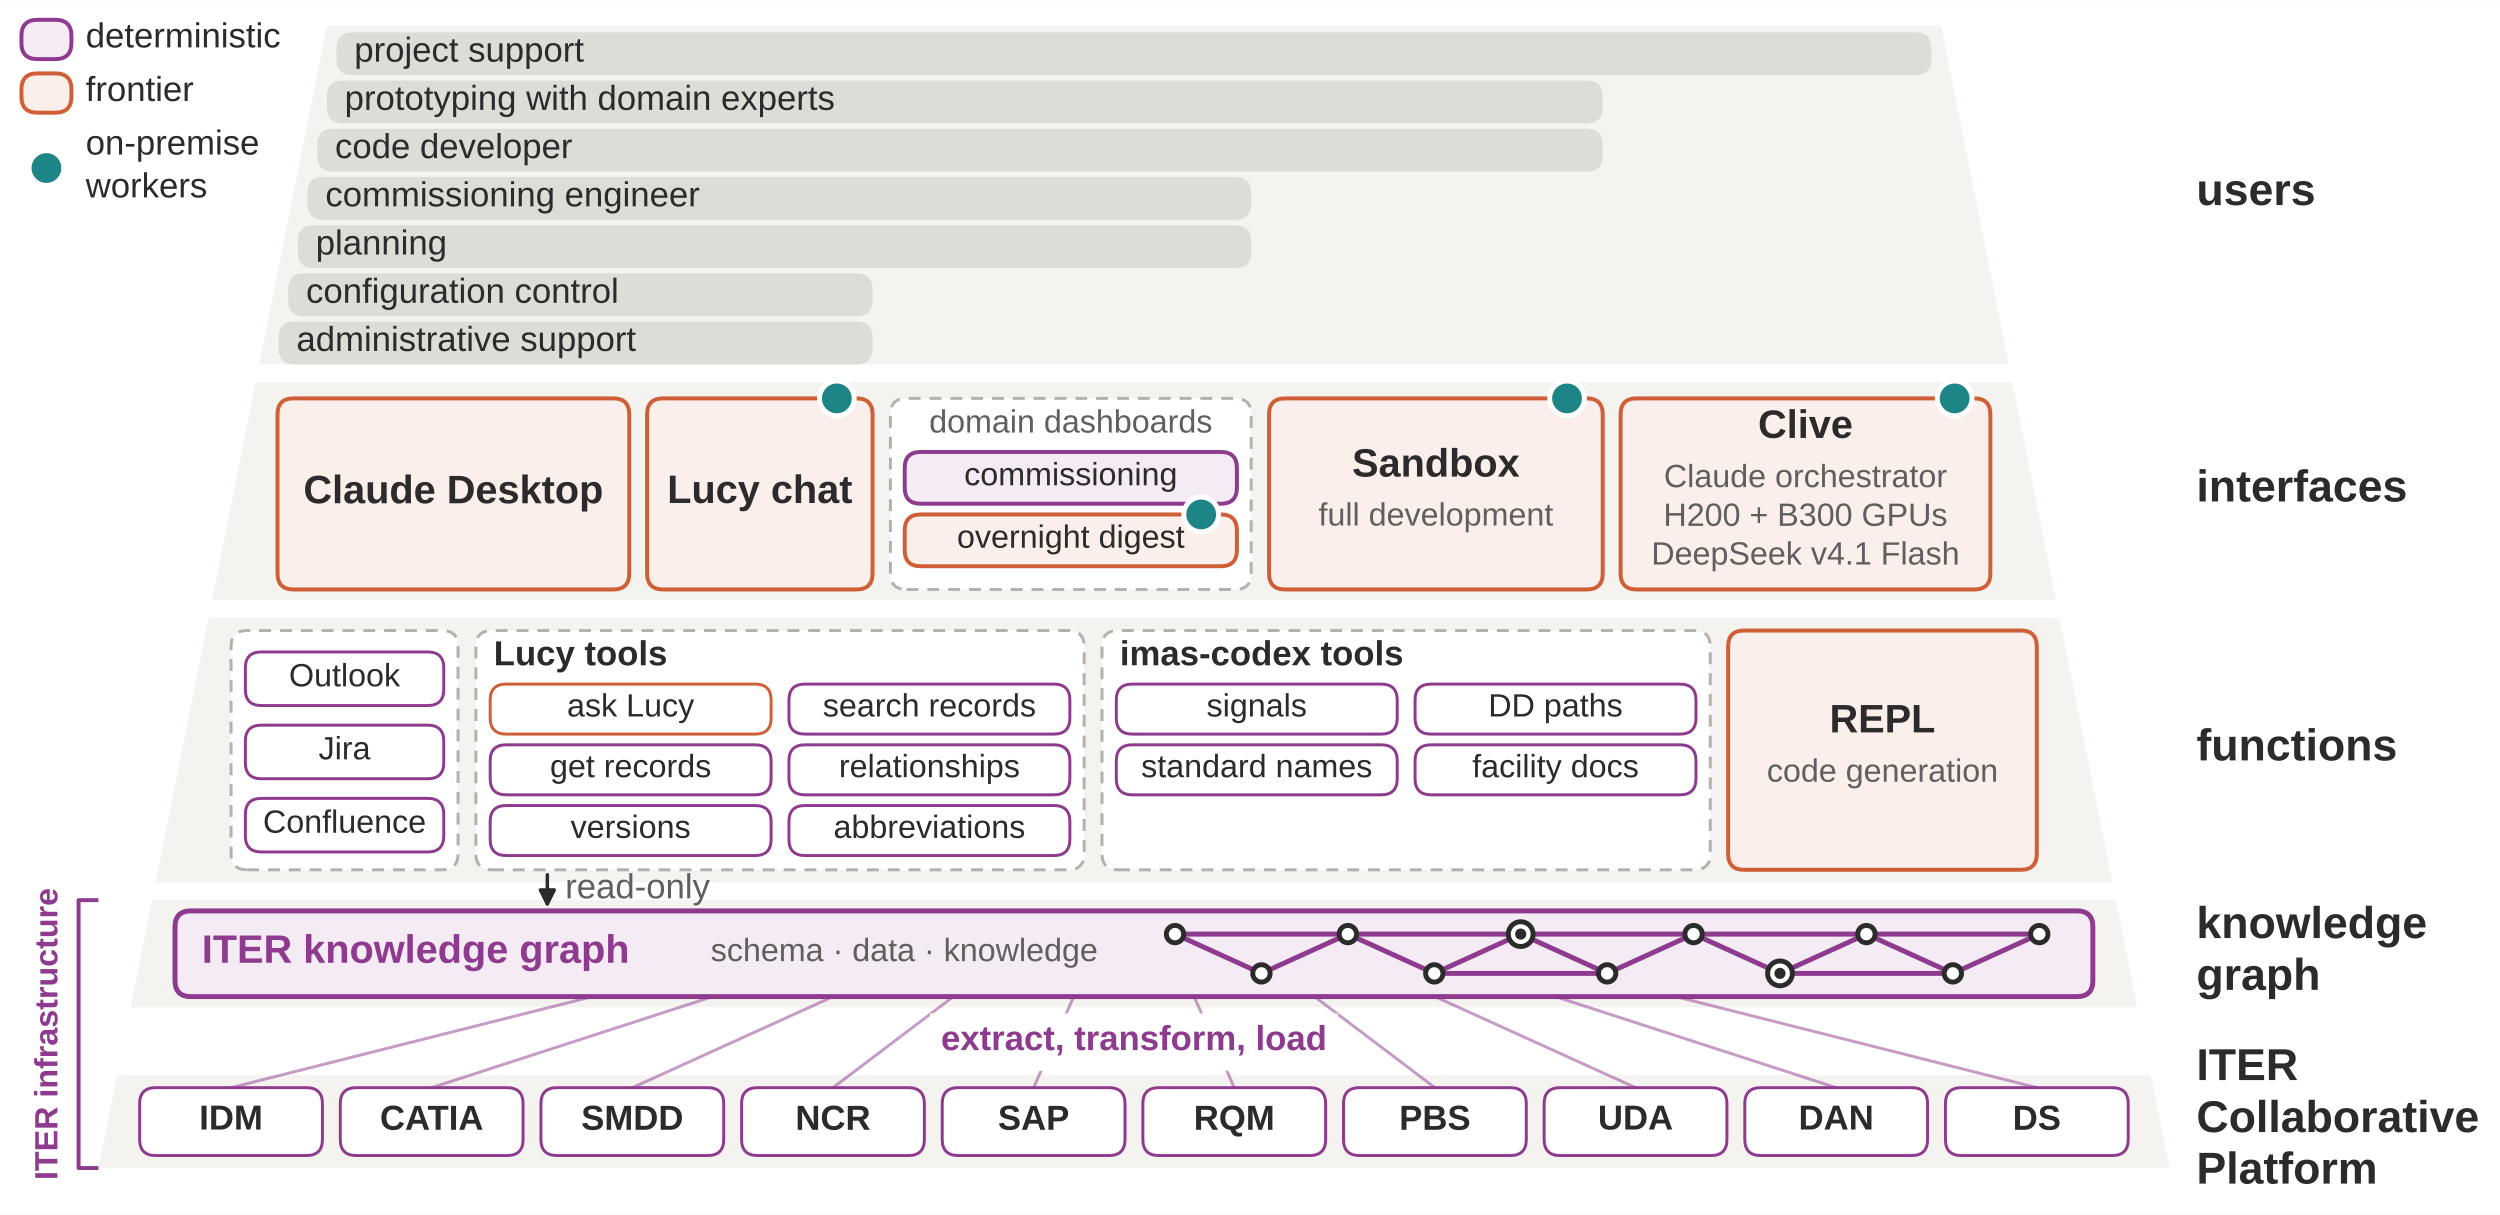
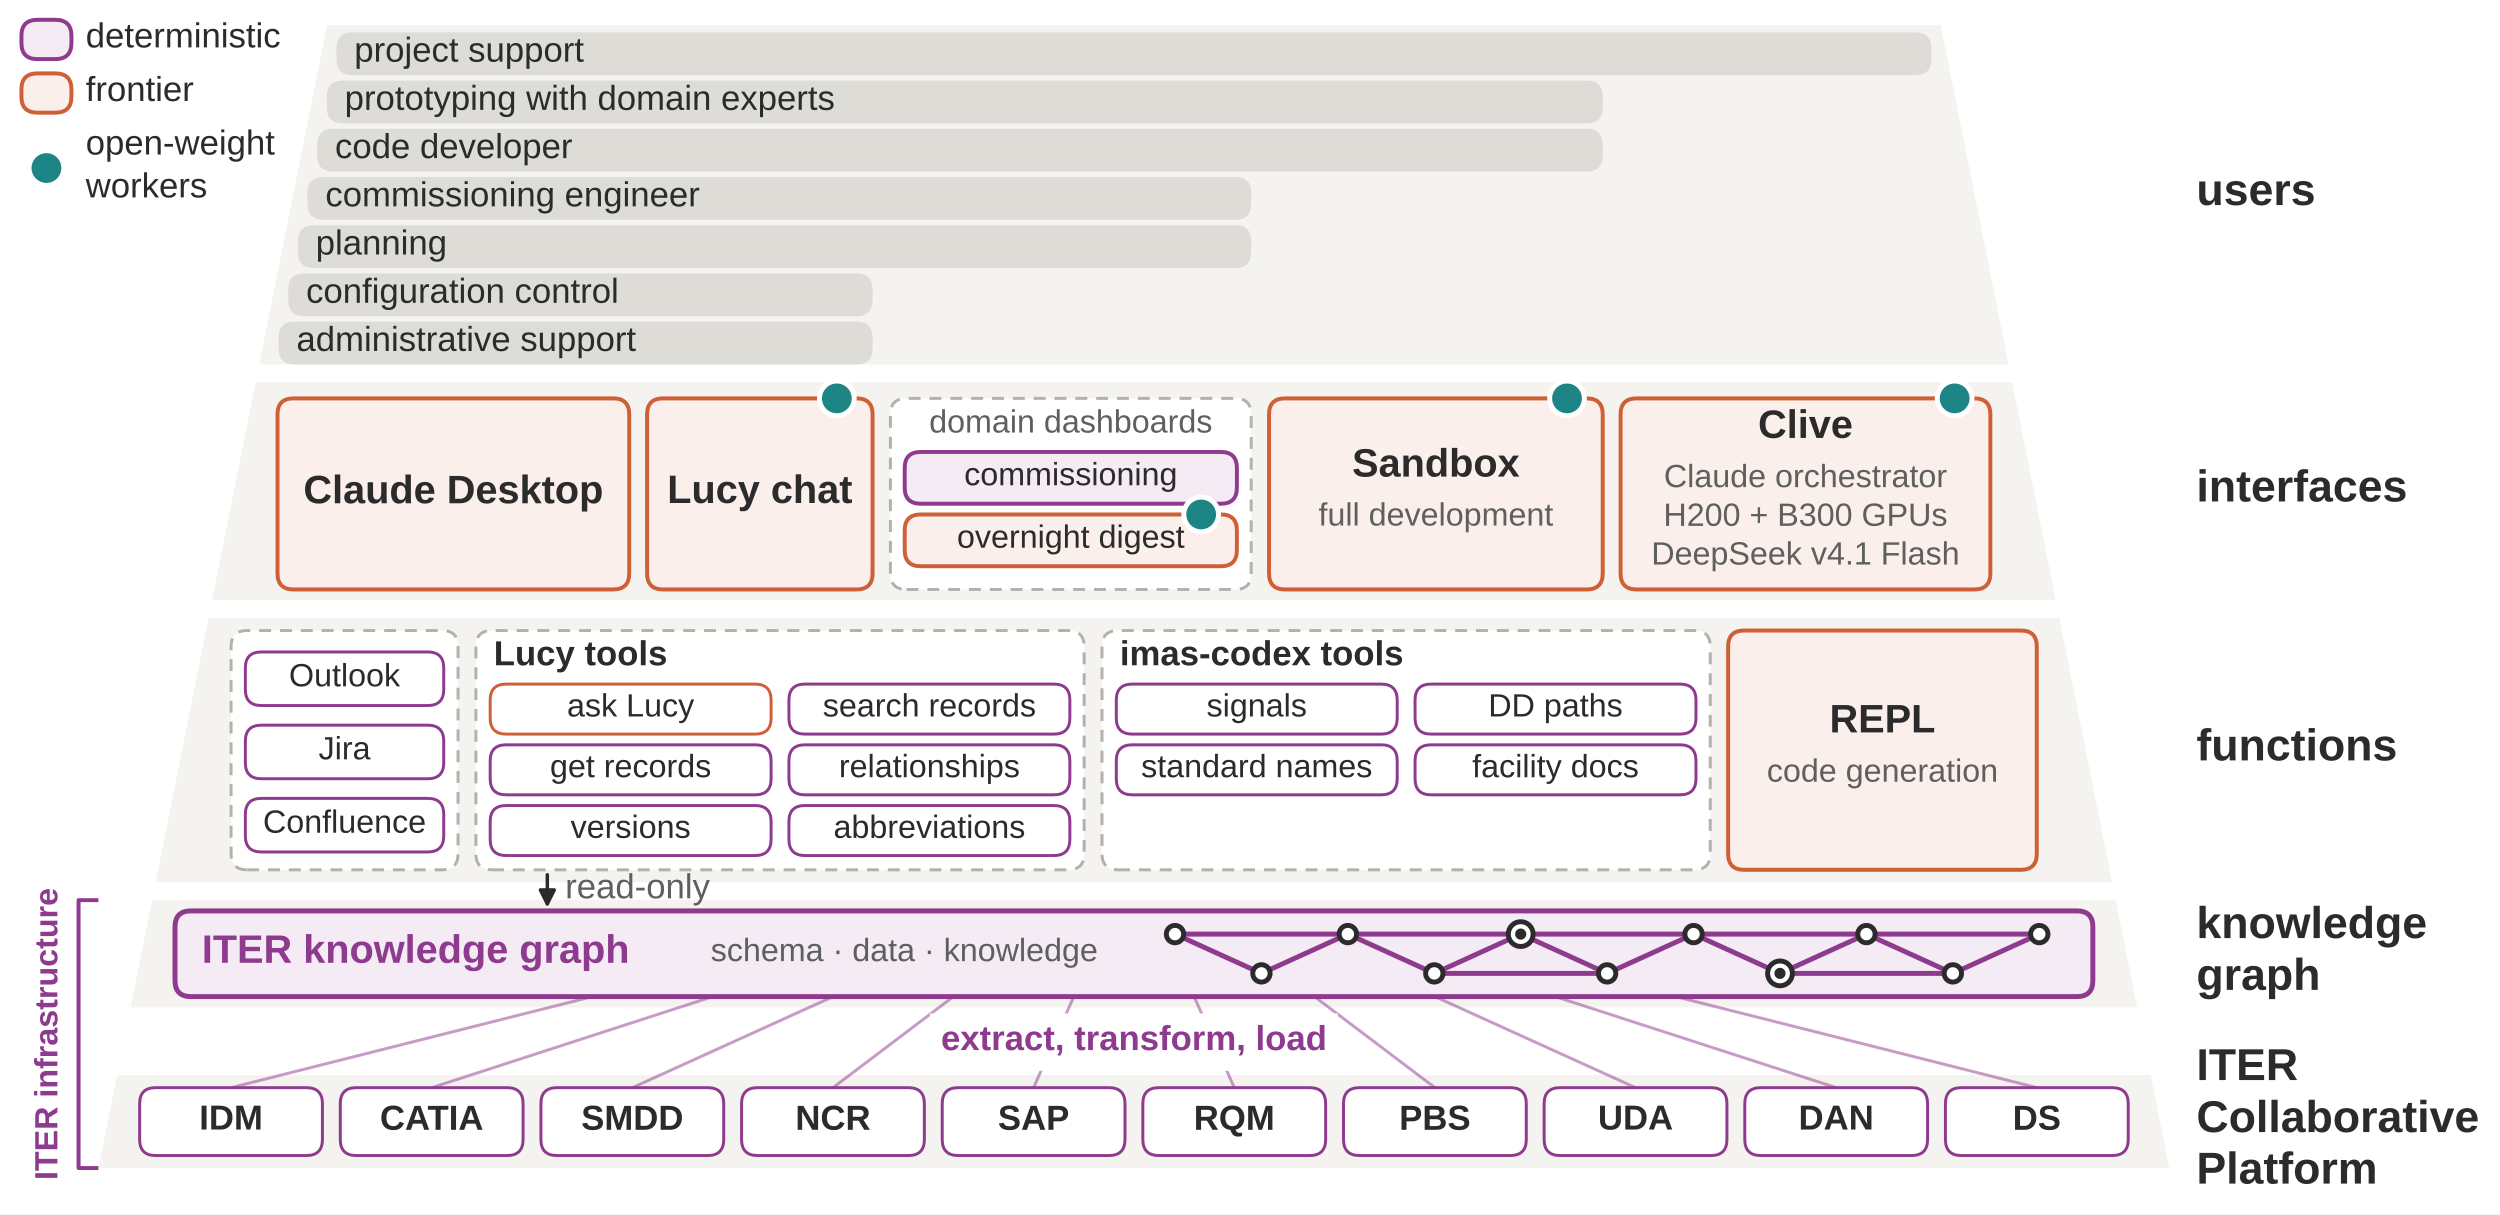
<svg xmlns="http://www.w3.org/2000/svg" xmlns:xlink="http://www.w3.org/1999/xlink" width="31.1cm" height="15.11cm" viewBox="0 0 1008 489.6" version="1.1">
  <defs>
    <style type="text/css">*{stroke-linejoin: round; stroke-linecap: butt}</style>
  </defs>
  <g id="figure_1">
    <g id="patch_1">
      <path d="M 0 489.6 L 1008 489.6 L 1008 0 L 0 0 z " style="fill: #ffffff" />
    </g>
    <g id="axes_1">
      <g id="patch_2">
        <path d="M 39.744 470.88 L 874.656 470.88 L 867.168 433.44 L 47.232 433.44 z " clip-path="url(#pb3c5608699)" style="fill: #f4f3f0" />
      </g>
      <g id="patch_3">
        <path d="M 52.704 406.08 L 861.696 406.08 L 853.056 362.88 L 61.344 362.88 z " clip-path="url(#pb3c5608699)" style="fill: #f4f3f0" />
      </g>
      <g id="patch_4">
        <path d="M 62.784 355.68 L 851.616 355.68 L 830.304 249.12 L 84.096 249.12 z " clip-path="url(#pb3c5608699)" style="fill: #f4f3f0" />
      </g>
      <g id="patch_5">
        <path d="M 85.536 241.92 L 828.864 241.92 L 811.296 154.08 L 103.104 154.08 z " clip-path="url(#pb3c5608699)" style="fill: #f4f3f0" />
      </g>
      <g id="patch_6">
        <path d="M 104.544 146.88 L 809.856 146.88 L 782.496 10.08 L 131.904 10.08 z " clip-path="url(#pb3c5608699)" style="fill: #f4f3f0" />
      </g>
      <g id="line2d_1">
        <path d="M 93.154 438.48 L 238.772 401.76 " clip-path="url(#pb3c5608699)" style="fill: none; stroke: #8e3a8e; stroke-opacity: 0.5; stroke-width: 1.2; stroke-linecap: square" />
      </g>
      <g id="line2d_2">
        <path d="M 174.053 438.48 L 287.312 401.76 " clip-path="url(#pb3c5608699)" style="fill: none; stroke: #8e3a8e; stroke-opacity: 0.5; stroke-width: 1.2; stroke-linecap: square" />
      </g>
      <g id="line2d_3">
        <path d="M 254.952 438.48 L 335.851 401.76 " clip-path="url(#pb3c5608699)" style="fill: none; stroke: #8e3a8e; stroke-opacity: 0.5; stroke-width: 1.2; stroke-linecap: square" />
      </g>
      <g id="line2d_4">
        <path d="M 335.851 438.48 L 384.391 401.76 " clip-path="url(#pb3c5608699)" style="fill: none; stroke: #8e3a8e; stroke-opacity: 0.5; stroke-width: 1.2; stroke-linecap: square" />
      </g>
      <g id="line2d_5">
        <path d="M 416.75 438.48 L 432.93 401.76 " clip-path="url(#pb3c5608699)" style="fill: none; stroke: #8e3a8e; stroke-opacity: 0.5; stroke-width: 1.2; stroke-linecap: square" />
      </g>
      <g id="line2d_6">
        <path d="M 497.65 438.48 L 481.47 401.76 " clip-path="url(#pb3c5608699)" style="fill: none; stroke: #8e3a8e; stroke-opacity: 0.5; stroke-width: 1.2; stroke-linecap: square" />
      </g>
      <g id="line2d_7">
        <path d="M 578.549 438.48 L 530.009 401.76 " clip-path="url(#pb3c5608699)" style="fill: none; stroke: #8e3a8e; stroke-opacity: 0.5; stroke-width: 1.2; stroke-linecap: square" />
      </g>
      <g id="line2d_8">
        <path d="M 659.448 438.48 L 578.549 401.76 " clip-path="url(#pb3c5608699)" style="fill: none; stroke: #8e3a8e; stroke-opacity: 0.5; stroke-width: 1.2; stroke-linecap: square" />
      </g>
      <g id="line2d_9">
        <path d="M 740.347 438.48 L 627.088 401.76 " clip-path="url(#pb3c5608699)" style="fill: none; stroke: #8e3a8e; stroke-opacity: 0.5; stroke-width: 1.2; stroke-linecap: square" />
      </g>
      <g id="line2d_10">
        <path d="M 821.246 438.48 L 675.628 401.76 " clip-path="url(#pb3c5608699)" style="fill: none; stroke: #8e3a8e; stroke-opacity: 0.5; stroke-width: 1.2; stroke-linecap: square" />
      </g>
      <g id="patch_7">
        <path d="M 77.04 401.76 L 837.36 401.76 Q 843.84 401.76 843.84 395.28 L 843.84 373.68 Q 843.84 367.2 837.36 367.2 L 77.04 367.2 Q 70.56 367.2 70.56 373.68 L 70.56 395.28 Q 70.56 401.76 77.04 401.76 z " clip-path="url(#pb3c5608699)" style="fill: #f4ebf4; stroke: #8e3a8e; stroke-width: 2; stroke-linejoin: miter" />
      </g>
      <g id="patch_8">
        <path d="M 99.648 350.64 L 178.199 350.64 Q 184.679 350.64 184.679 344.16 L 184.679 260.64 Q 184.679 254.16 178.199 254.16 L 99.648 254.16 Q 93.168 254.16 93.168 260.64 L 93.168 344.16 Q 93.168 350.64 99.648 350.64 z " clip-path="url(#pb3c5608699)" style="fill: #ffffff; stroke-dasharray: 4.8,3.6; stroke-dashoffset: 0; stroke: #b4b1aa; stroke-width: 1.2; stroke-linejoin: miter" />
      </g>
      <g id="patch_9">
        <path d="M 198.359 350.64 L 430.648 350.64 Q 437.128 350.64 437.128 344.16 L 437.128 260.64 Q 437.128 254.16 430.648 254.16 L 198.359 254.16 Q 191.879 254.16 191.879 260.64 L 191.879 344.16 Q 191.879 350.64 198.359 350.64 z " clip-path="url(#pb3c5608699)" style="fill: #ffffff; stroke-dasharray: 4.8,3.6; stroke-dashoffset: 0; stroke: #b4b1aa; stroke-width: 1.2; stroke-linejoin: miter" />
      </g>
      <g id="patch_10">
        <path d="M 450.808 350.64 L 683.097 350.64 Q 689.577 350.64 689.577 344.16 L 689.577 260.64 Q 689.577 254.16 683.097 254.16 L 450.808 254.16 Q 444.328 254.16 444.328 260.64 L 444.328 344.16 Q 444.328 350.64 450.808 350.64 z " clip-path="url(#pb3c5608699)" style="fill: #ffffff; stroke-dasharray: 4.8,3.6; stroke-dashoffset: 0; stroke: #b4b1aa; stroke-width: 1.2; stroke-linejoin: miter" />
      </g>
      <g id="patch_11">
        <path d="M 703.257 350.64 L 814.752 350.64 Q 821.232 350.64 821.232 344.16 L 821.232 260.64 Q 821.232 254.16 814.752 254.16 L 703.257 254.16 Q 696.777 254.16 696.777 260.64 L 696.777 344.16 Q 696.777 350.64 703.257 350.64 z " clip-path="url(#pb3c5608699)" style="fill: #faefeb; stroke: #cf5f36; stroke-width: 1.6; stroke-linejoin: miter" />
      </g>
      <g id="patch_12">
        <path d="M 118.368 237.6 L 247.227 237.6 Q 253.707 237.6 253.707 231.12 L 253.707 167.04 Q 253.707 160.56 247.227 160.56 L 118.368 160.56 Q 111.888 160.56 111.888 167.04 L 111.888 231.12 Q 111.888 237.6 118.368 237.6 z " clip-path="url(#pb3c5608699)" style="fill: #faefeb; stroke: #cf5f36; stroke-width: 1.6; stroke-linejoin: miter" />
      </g>
      <g id="patch_13">
        <path d="M 267.387 237.6 L 345.337 237.6 Q 351.817 237.6 351.817 231.12 L 351.817 167.04 Q 351.817 160.56 345.337 160.56 L 267.387 160.56 Q 260.907 160.56 260.907 167.04 L 260.907 231.12 Q 260.907 237.6 267.387 237.6 z " clip-path="url(#pb3c5608699)" style="fill: #faefeb; stroke: #cf5f36; stroke-width: 1.6; stroke-linejoin: miter" />
      </g>
      <g id="patch_14">
        <path d="M 365.497 237.6 L 497.993 237.6 Q 504.473 237.6 504.473 231.12 L 504.473 167.04 Q 504.473 160.56 497.993 160.56 L 365.497 160.56 Q 359.017 160.56 359.017 167.04 L 359.017 231.12 Q 359.017 237.6 365.497 237.6 z " clip-path="url(#pb3c5608699)" style="fill: #ffffff; stroke-dasharray: 4.8,3.6; stroke-dashoffset: 0; stroke: #b4b1aa; stroke-width: 1.2; stroke-linejoin: miter" />
      </g>
      <g id="patch_15">
        <path d="M 371.257 203.04 L 492.233 203.04 Q 498.713 203.04 498.713 196.56 L 498.713 188.64 Q 498.713 182.16 492.233 182.16 L 371.257 182.16 Q 364.777 182.16 364.777 188.64 L 364.777 196.56 Q 364.777 203.04 371.257 203.04 z " clip-path="url(#pb3c5608699)" style="fill: #f4ebf4; stroke: #8e3a8e; stroke-width: 1.6; stroke-linejoin: miter" />
      </g>
      <g id="patch_16">
        <path d="M 371.257 228.24 L 492.233 228.24 Q 498.713 228.24 498.713 221.76 L 498.713 213.84 Q 498.713 207.36 492.233 207.36 L 371.257 207.36 Q 364.777 207.36 364.777 213.84 L 364.777 221.76 Q 364.777 228.24 371.257 228.24 z " clip-path="url(#pb3c5608699)" style="fill: #faefeb; stroke: #cf5f36; stroke-width: 1.6; stroke-linejoin: miter" />
      </g>
      <g id="patch_17">
        <path d="M 518.153 237.6 L 639.74 237.6 Q 646.22 237.6 646.22 231.12 L 646.22 167.04 Q 646.22 160.56 639.74 160.56 L 518.153 160.56 Q 511.673 160.56 511.673 167.04 L 511.673 231.12 Q 511.673 237.6 518.153 237.6 z " clip-path="url(#pb3c5608699)" style="fill: #faefeb; stroke: #cf5f36; stroke-width: 1.6; stroke-linejoin: miter" />
      </g>
      <g id="patch_18">
        <path d="M 659.9 237.6 L 796.032 237.6 Q 802.512 237.6 802.512 231.12 L 802.512 167.04 Q 802.512 160.56 796.032 160.56 L 659.9 160.56 Q 653.42 160.56 653.42 167.04 L 653.42 231.12 Q 653.42 237.6 659.9 237.6 z " clip-path="url(#pb3c5608699)" style="fill: #faefeb; stroke: #cf5f36; stroke-width: 1.6; stroke-linejoin: miter" />
      </g>
      <g id="patch_19">
        <path d="M 15.12 23.76 L 22.32 23.76 Q 28.8 23.76 28.8 17.28 L 28.8 14.4 Q 28.8 7.92 22.32 7.92 L 15.12 7.92 Q 8.64 7.92 8.64 14.4 L 8.64 17.28 Q 8.64 23.76 15.12 23.76 z " clip-path="url(#pb3c5608699)" style="fill: #f4ebf4; stroke: #8e3a8e; stroke-width: 1.6; stroke-linejoin: miter" />
      </g>
      <g id="patch_20">
        <path d="M 15.12 45.36 L 22.32 45.36 Q 28.8 45.36 28.8 38.88 L 28.8 36 Q 28.8 29.52 22.32 29.52 L 15.12 29.52 Q 8.64 29.52 8.64 36 L 8.64 38.88 Q 8.64 45.36 15.12 45.36 z " clip-path="url(#pb3c5608699)" style="fill: #faefeb; stroke: #cf5f36; stroke-width: 1.6; stroke-linejoin: miter" />
      </g>
      <g id="line2d_11">
        <path d="M 38.88 470.88 L 31.68 470.88 L 31.68 362.88 L 38.88 362.88 " clip-path="url(#pb3c5608699)" style="fill: none; stroke: #8e3a8e; stroke-width: 1.6; stroke-linecap: square" />
      </g>
      <g id="patch_21">
        <path d="M 142.128 30.24 L 772.272 30.24 Q 778.752 30.24 778.752 23.76 L 778.752 19.44 Q 778.752 12.96 772.272 12.96 L 142.128 12.96 Q 135.648 12.96 135.648 19.44 L 135.648 23.76 Q 135.648 30.24 142.128 30.24 z " clip-path="url(#pb3c5608699)" style="fill: #dedcd7" />
      </g>
      <g id="patch_22">
        <path d="M 138.24 49.68 L 639.74 49.68 Q 646.22 49.68 646.22 43.2 L 646.22 38.88 Q 646.22 32.4 639.74 32.4 L 138.24 32.4 Q 131.76 32.4 131.76 38.88 L 131.76 43.2 Q 131.76 49.68 138.24 49.68 z " clip-path="url(#pb3c5608699)" style="fill: #dedcd7" />
      </g>
      <g id="patch_23">
        <path d="M 134.352 69.12 L 639.74 69.12 Q 646.22 69.12 646.22 62.64 L 646.22 58.32 Q 646.22 51.84 639.74 51.84 L 134.352 51.84 Q 127.872 51.84 127.872 58.32 L 127.872 62.64 Q 127.872 69.12 134.352 69.12 z " clip-path="url(#pb3c5608699)" style="fill: #dedcd7" />
      </g>
      <g id="patch_24">
        <path d="M 130.464 88.56 L 497.993 88.56 Q 504.473 88.56 504.473 82.08 L 504.473 77.76 Q 504.473 71.28 497.993 71.28 L 130.464 71.28 Q 123.984 71.28 123.984 77.76 L 123.984 82.08 Q 123.984 88.56 130.464 88.56 z " clip-path="url(#pb3c5608699)" style="fill: #dedcd7" />
      </g>
      <g id="patch_25">
        <path d="M 126.576 108 L 497.993 108 Q 504.473 108 504.473 101.52 L 504.473 97.2 Q 504.473 90.72 497.993 90.72 L 126.576 90.72 Q 120.096 90.72 120.096 97.2 L 120.096 101.52 Q 120.096 108 126.576 108 z " clip-path="url(#pb3c5608699)" style="fill: #dedcd7" />
      </g>
      <g id="patch_26">
        <path d="M 122.688 127.44 L 345.337 127.44 Q 351.817 127.44 351.817 120.96 L 351.817 116.64 Q 351.817 110.16 345.337 110.16 L 122.688 110.16 Q 116.208 110.16 116.208 116.64 L 116.208 120.96 Q 116.208 127.44 122.688 127.44 z " clip-path="url(#pb3c5608699)" style="fill: #dedcd7" />
      </g>
      <g id="patch_27">
        <path d="M 118.8 146.88 L 345.337 146.88 Q 351.817 146.88 351.817 140.4 L 351.817 136.08 Q 351.817 129.6 345.337 129.6 L 118.8 129.6 Q 112.32 129.6 112.32 136.08 L 112.32 140.4 Q 112.32 146.88 118.8 146.88 z " clip-path="url(#pb3c5608699)" style="fill: #dedcd7" />
      </g>
      <g id="patch_28">
        <path d="M 62.784 465.84 L 123.523 465.84 Q 130.003 465.84 130.003 459.36 L 130.003 444.96 Q 130.003 438.48 123.523 438.48 L 62.784 438.48 Q 56.304 438.48 56.304 444.96 L 56.304 459.36 Q 56.304 465.84 62.784 465.84 z " clip-path="url(#pb3c5608699)" style="fill: #ffffff; stroke: #8e3a8e; stroke-width: 1.2; stroke-linejoin: miter" />
      </g>
      <g id="patch_29">
        <path d="M 143.683 465.84 L 204.422 465.84 Q 210.902 465.84 210.902 459.36 L 210.902 444.96 Q 210.902 438.48 204.422 438.48 L 143.683 438.48 Q 137.203 438.48 137.203 444.96 L 137.203 459.36 Q 137.203 465.84 143.683 465.84 z " clip-path="url(#pb3c5608699)" style="fill: #ffffff; stroke: #8e3a8e; stroke-width: 1.2; stroke-linejoin: miter" />
      </g>
      <g id="patch_30">
        <path d="M 224.582 465.84 L 285.322 465.84 Q 291.802 465.84 291.802 459.36 L 291.802 444.96 Q 291.802 438.48 285.322 438.48 L 224.582 438.48 Q 218.102 438.48 218.102 444.96 L 218.102 459.36 Q 218.102 465.84 224.582 465.84 z " clip-path="url(#pb3c5608699)" style="fill: #ffffff; stroke: #8e3a8e; stroke-width: 1.2; stroke-linejoin: miter" />
      </g>
      <g id="patch_31">
        <path d="M 305.482 465.84 L 366.221 465.84 Q 372.701 465.84 372.701 459.36 L 372.701 444.96 Q 372.701 438.48 366.221 438.48 L 305.482 438.48 Q 299.002 438.48 299.002 444.96 L 299.002 459.36 Q 299.002 465.84 305.482 465.84 z " clip-path="url(#pb3c5608699)" style="fill: #ffffff; stroke: #8e3a8e; stroke-width: 1.2; stroke-linejoin: miter" />
      </g>
      <g id="patch_32">
        <path d="M 386.381 465.84 L 447.12 465.84 Q 453.6 465.84 453.6 459.36 L 453.6 444.96 Q 453.6 438.48 447.12 438.48 L 386.381 438.48 Q 379.901 438.48 379.901 444.96 L 379.901 459.36 Q 379.901 465.84 386.381 465.84 z " clip-path="url(#pb3c5608699)" style="fill: #ffffff; stroke: #8e3a8e; stroke-width: 1.2; stroke-linejoin: miter" />
      </g>
      <g id="patch_33">
        <path d="M 467.28 465.84 L 528.019 465.84 Q 534.499 465.84 534.499 459.36 L 534.499 444.96 Q 534.499 438.48 528.019 438.48 L 467.28 438.48 Q 460.8 438.48 460.8 444.96 L 460.8 459.36 Q 460.8 465.84 467.28 465.84 z " clip-path="url(#pb3c5608699)" style="fill: #ffffff; stroke: #8e3a8e; stroke-width: 1.2; stroke-linejoin: miter" />
      </g>
      <g id="patch_34">
        <path d="M 548.179 465.84 L 608.918 465.84 Q 615.398 465.84 615.398 459.36 L 615.398 444.96 Q 615.398 438.48 608.918 438.48 L 548.179 438.48 Q 541.699 438.48 541.699 444.96 L 541.699 459.36 Q 541.699 465.84 548.179 465.84 z " clip-path="url(#pb3c5608699)" style="fill: #ffffff; stroke: #8e3a8e; stroke-width: 1.2; stroke-linejoin: miter" />
      </g>
      <g id="patch_35">
        <path d="M 629.078 465.84 L 689.818 465.84 Q 696.298 465.84 696.298 459.36 L 696.298 444.96 Q 696.298 438.48 689.818 438.48 L 629.078 438.48 Q 622.598 438.48 622.598 444.96 L 622.598 459.36 Q 622.598 465.84 629.078 465.84 z " clip-path="url(#pb3c5608699)" style="fill: #ffffff; stroke: #8e3a8e; stroke-width: 1.2; stroke-linejoin: miter" />
      </g>
      <g id="patch_36">
        <path d="M 709.978 465.84 L 770.717 465.84 Q 777.197 465.84 777.197 459.36 L 777.197 444.96 Q 777.197 438.48 770.717 438.48 L 709.978 438.48 Q 703.498 438.48 703.498 444.96 L 703.498 459.36 Q 703.498 465.84 709.978 465.84 z " clip-path="url(#pb3c5608699)" style="fill: #ffffff; stroke: #8e3a8e; stroke-width: 1.2; stroke-linejoin: miter" />
      </g>
      <g id="patch_37">
        <path d="M 790.877 465.84 L 851.616 465.84 Q 858.096 465.84 858.096 459.36 L 858.096 444.96 Q 858.096 438.48 851.616 438.48 L 790.877 438.48 Q 784.397 438.48 784.397 444.96 L 784.397 459.36 Q 784.397 465.84 790.877 465.84 z " clip-path="url(#pb3c5608699)" style="fill: #ffffff; stroke: #8e3a8e; stroke-width: 1.2; stroke-linejoin: miter" />
      </g>
      <g id="line2d_12">
        <path d="M 473.76 376.56 L 508.608 392.4 " clip-path="url(#pb3c5608699)" style="fill: none; stroke: #8e3a8e; stroke-width: 2; stroke-linecap: round" />
      </g>
      <g id="line2d_13">
        <path d="M 508.608 392.4 L 543.456 376.56 " clip-path="url(#pb3c5608699)" style="fill: none; stroke: #8e3a8e; stroke-width: 2; stroke-linecap: round" />
      </g>
      <g id="line2d_14">
        <path d="M 543.456 376.56 L 578.304 392.4 " clip-path="url(#pb3c5608699)" style="fill: none; stroke: #8e3a8e; stroke-width: 2; stroke-linecap: round" />
      </g>
      <g id="line2d_15">
        <path d="M 578.304 392.4 L 613.152 376.56 " clip-path="url(#pb3c5608699)" style="fill: none; stroke: #8e3a8e; stroke-width: 2; stroke-linecap: round" />
      </g>
      <g id="line2d_16">
        <path d="M 613.152 376.56 L 648 392.4 " clip-path="url(#pb3c5608699)" style="fill: none; stroke: #8e3a8e; stroke-width: 2; stroke-linecap: round" />
      </g>
      <g id="line2d_17">
        <path d="M 648 392.4 L 682.848 376.56 " clip-path="url(#pb3c5608699)" style="fill: none; stroke: #8e3a8e; stroke-width: 2; stroke-linecap: round" />
      </g>
      <g id="line2d_18">
        <path d="M 682.848 376.56 L 717.696 392.4 " clip-path="url(#pb3c5608699)" style="fill: none; stroke: #8e3a8e; stroke-width: 2; stroke-linecap: round" />
      </g>
      <g id="line2d_19">
        <path d="M 717.696 392.4 L 752.544 376.56 " clip-path="url(#pb3c5608699)" style="fill: none; stroke: #8e3a8e; stroke-width: 2; stroke-linecap: round" />
      </g>
      <g id="line2d_20">
        <path d="M 752.544 376.56 L 787.392 392.4 " clip-path="url(#pb3c5608699)" style="fill: none; stroke: #8e3a8e; stroke-width: 2; stroke-linecap: round" />
      </g>
      <g id="line2d_21">
        <path d="M 787.392 392.4 L 822.24 376.56 " clip-path="url(#pb3c5608699)" style="fill: none; stroke: #8e3a8e; stroke-width: 2; stroke-linecap: round" />
      </g>
      <g id="line2d_22">
        <path d="M 473.76 376.56 L 543.456 376.56 " clip-path="url(#pb3c5608699)" style="fill: none; stroke: #8e3a8e; stroke-width: 2; stroke-linecap: round" />
      </g>
      <g id="line2d_23">
        <path d="M 543.456 376.56 L 613.152 376.56 " clip-path="url(#pb3c5608699)" style="fill: none; stroke: #8e3a8e; stroke-width: 2; stroke-linecap: round" />
      </g>
      <g id="line2d_24">
        <path d="M 613.152 376.56 L 682.848 376.56 " clip-path="url(#pb3c5608699)" style="fill: none; stroke: #8e3a8e; stroke-width: 2; stroke-linecap: round" />
      </g>
      <g id="line2d_25">
        <path d="M 682.848 376.56 L 752.544 376.56 " clip-path="url(#pb3c5608699)" style="fill: none; stroke: #8e3a8e; stroke-width: 2; stroke-linecap: round" />
      </g>
      <g id="line2d_26">
        <path d="M 752.544 376.56 L 822.24 376.56 " clip-path="url(#pb3c5608699)" style="fill: none; stroke: #8e3a8e; stroke-width: 2; stroke-linecap: round" />
      </g>
      <g id="line2d_27">
        <path d="M 578.304 392.4 L 648 392.4 " clip-path="url(#pb3c5608699)" style="fill: none; stroke: #8e3a8e; stroke-width: 2; stroke-linecap: round" />
      </g>
      <g id="line2d_28">
        <path d="M 717.696 392.4 L 787.392 392.4 " clip-path="url(#pb3c5608699)" style="fill: none; stroke: #8e3a8e; stroke-width: 2; stroke-linecap: round" />
      </g>
      <g id="patch_38">
        <path d="M 105.408 284.4 L 172.439 284.4 Q 178.919 284.4 178.919 277.92 L 178.919 269.28 Q 178.919 262.8 172.439 262.8 L 105.408 262.8 Q 98.928 262.8 98.928 269.28 L 98.928 277.92 Q 98.928 284.4 105.408 284.4 z " clip-path="url(#pb3c5608699)" style="fill: #ffffff; stroke: #8e3a8e; stroke-width: 1.2; stroke-linejoin: miter" />
      </g>
      <g id="patch_39">
        <path d="M 105.408 313.92 L 172.439 313.92 Q 178.919 313.92 178.919 307.44 L 178.919 298.8 Q 178.919 292.32 172.439 292.32 L 105.408 292.32 Q 98.928 292.32 98.928 298.8 L 98.928 307.44 Q 98.928 313.92 105.408 313.92 z " clip-path="url(#pb3c5608699)" style="fill: #ffffff; stroke: #8e3a8e; stroke-width: 1.2; stroke-linejoin: miter" />
      </g>
      <g id="patch_40">
        <path d="M 105.408 343.44 L 172.439 343.44 Q 178.919 343.44 178.919 336.96 L 178.919 328.32 Q 178.919 321.84 172.439 321.84 L 105.408 321.84 Q 98.928 321.84 98.928 328.32 L 98.928 336.96 Q 98.928 343.44 105.408 343.44 z " clip-path="url(#pb3c5608699)" style="fill: #ffffff; stroke: #8e3a8e; stroke-width: 1.2; stroke-linejoin: miter" />
      </g>
      <g id="patch_41">
        <path d="M 204.119 295.92 L 304.423 295.92 Q 310.903 295.92 310.903 289.44 L 310.903 282.24 Q 310.903 275.76 304.423 275.76 L 204.119 275.76 Q 197.639 275.76 197.639 282.24 L 197.639 289.44 Q 197.639 295.92 204.119 295.92 z " clip-path="url(#pb3c5608699)" style="fill: #ffffff; stroke: #cf5f36; stroke-width: 1.2; stroke-linejoin: miter" />
      </g>
      <g id="patch_42">
        <path d="M 324.583 295.92 L 424.888 295.92 Q 431.368 295.92 431.368 289.44 L 431.368 282.24 Q 431.368 275.76 424.888 275.76 L 324.583 275.76 Q 318.103 275.76 318.103 282.24 L 318.103 289.44 Q 318.103 295.92 324.583 295.92 z " clip-path="url(#pb3c5608699)" style="fill: #ffffff; stroke: #8e3a8e; stroke-width: 1.2; stroke-linejoin: miter" />
      </g>
      <g id="patch_43">
        <path d="M 204.119 320.4 L 304.423 320.4 Q 310.903 320.4 310.903 313.92 L 310.903 306.72 Q 310.903 300.24 304.423 300.24 L 204.119 300.24 Q 197.639 300.24 197.639 306.72 L 197.639 313.92 Q 197.639 320.4 204.119 320.4 z " clip-path="url(#pb3c5608699)" style="fill: #ffffff; stroke: #8e3a8e; stroke-width: 1.2; stroke-linejoin: miter" />
      </g>
      <g id="patch_44">
        <path d="M 324.583 320.4 L 424.888 320.4 Q 431.368 320.4 431.368 313.92 L 431.368 306.72 Q 431.368 300.24 424.888 300.24 L 324.583 300.24 Q 318.103 300.24 318.103 306.72 L 318.103 313.92 Q 318.103 320.4 324.583 320.4 z " clip-path="url(#pb3c5608699)" style="fill: #ffffff; stroke: #8e3a8e; stroke-width: 1.2; stroke-linejoin: miter" />
      </g>
      <g id="patch_45">
        <path d="M 204.119 344.88 L 304.423 344.88 Q 310.903 344.88 310.903 338.4 L 310.903 331.2 Q 310.903 324.72 304.423 324.72 L 204.119 324.72 Q 197.639 324.72 197.639 331.2 L 197.639 338.4 Q 197.639 344.88 204.119 344.88 z " clip-path="url(#pb3c5608699)" style="fill: #ffffff; stroke: #8e3a8e; stroke-width: 1.2; stroke-linejoin: miter" />
      </g>
      <g id="patch_46">
        <path d="M 324.583 344.88 L 424.888 344.88 Q 431.368 344.88 431.368 338.4 L 431.368 331.2 Q 431.368 324.72 424.888 324.72 L 324.583 324.72 Q 318.103 324.72 318.103 331.2 L 318.103 338.4 Q 318.103 344.88 324.583 344.88 z " clip-path="url(#pb3c5608699)" style="fill: #ffffff; stroke: #8e3a8e; stroke-width: 1.2; stroke-linejoin: miter" />
      </g>
      <g id="patch_47">
        <path d="M 456.568 295.92 L 556.873 295.92 Q 563.353 295.92 563.353 289.44 L 563.353 282.24 Q 563.353 275.76 556.873 275.76 L 456.568 275.76 Q 450.088 275.76 450.088 282.24 L 450.088 289.44 Q 450.088 295.92 456.568 295.92 z " clip-path="url(#pb3c5608699)" style="fill: #ffffff; stroke: #8e3a8e; stroke-width: 1.2; stroke-linejoin: miter" />
      </g>
      <g id="patch_48">
        <path d="M 577.033 295.92 L 677.337 295.92 Q 683.817 295.92 683.817 289.44 L 683.817 282.24 Q 683.817 275.76 677.337 275.76 L 577.033 275.76 Q 570.553 275.76 570.553 282.24 L 570.553 289.44 Q 570.553 295.92 577.033 295.92 z " clip-path="url(#pb3c5608699)" style="fill: #ffffff; stroke: #8e3a8e; stroke-width: 1.2; stroke-linejoin: miter" />
      </g>
      <g id="patch_49">
        <path d="M 456.568 320.4 L 556.873 320.4 Q 563.353 320.4 563.353 313.92 L 563.353 306.72 Q 563.353 300.24 556.873 300.24 L 456.568 300.24 Q 450.088 300.24 450.088 306.72 L 450.088 313.92 Q 450.088 320.4 456.568 320.4 z " clip-path="url(#pb3c5608699)" style="fill: #ffffff; stroke: #8e3a8e; stroke-width: 1.2; stroke-linejoin: miter" />
      </g>
      <g id="patch_50">
        <path d="M 577.033 320.4 L 677.337 320.4 Q 683.817 320.4 683.817 313.92 L 683.817 306.72 Q 683.817 300.24 677.337 300.24 L 577.033 300.24 Q 570.553 300.24 570.553 306.72 L 570.553 313.92 Q 570.553 320.4 577.033 320.4 z " clip-path="url(#pb3c5608699)" style="fill: #ffffff; stroke: #8e3a8e; stroke-width: 1.2; stroke-linejoin: miter" />
      </g>
      <g id="line2d_29">
        <defs>
          <path id="m2a55d77c86" d="M 0 3.5 C 0.928 3.5 1.819 3.131 2.475 2.475 C 3.131 1.819 3.5 0.928 3.5 0 C 3.5 -0.928 3.131 -1.819 2.475 -2.475 C 1.819 -3.131 0.928 -3.5 0 -3.5 C -0.928 -3.5 -1.819 -3.131 -2.475 -2.475 C -3.131 -1.819 -3.5 -0.928 -3.5 0 C -3.5 0.928 -3.131 1.819 -2.475 2.475 C -1.819 3.131 -0.928 3.5 0 3.5 z " style="stroke: #2b2b2b; stroke-width: 2" />
        </defs>
        <g clip-path="url(#pb3c5608699)">
          <use xlink:href="#m2a55d77c86" x="473.76" y="376.56" style="fill: #ffffff; stroke: #2b2b2b; stroke-width: 2" />
        </g>
      </g>
      <g id="line2d_30">
        <g clip-path="url(#pb3c5608699)">
          <use xlink:href="#m2a55d77c86" x="508.608" y="392.4" style="fill: #ffffff; stroke: #2b2b2b; stroke-width: 2" />
        </g>
      </g>
      <g id="line2d_31">
        <g clip-path="url(#pb3c5608699)">
          <use xlink:href="#m2a55d77c86" x="543.456" y="376.56" style="fill: #ffffff; stroke: #2b2b2b; stroke-width: 2" />
        </g>
      </g>
      <g id="line2d_32">
        <g clip-path="url(#pb3c5608699)">
          <use xlink:href="#m2a55d77c86" x="578.304" y="392.4" style="fill: #ffffff; stroke: #2b2b2b; stroke-width: 2" />
        </g>
      </g>
      <g id="line2d_33">
        <defs>
          <path id="maecd21d37f" d="M 0 5 C 1.326 5 2.598 4.473 3.536 3.536 C 4.473 2.598 5 1.326 5 0 C 5 -1.326 4.473 -2.598 3.536 -3.536 C 2.598 -4.473 1.326 -5 0 -5 C -1.326 -5 -2.598 -4.473 -3.536 -3.536 C -4.473 -2.598 -5 -1.326 -5 0 C -5 1.326 -4.473 2.598 -3.536 3.536 C -2.598 4.473 -1.326 5 0 5 z " style="stroke: #2b2b2b; stroke-width: 2" />
        </defs>
        <g clip-path="url(#pb3c5608699)">
          <use xlink:href="#maecd21d37f" x="613.152" y="376.56" style="fill: #ffffff; stroke: #2b2b2b; stroke-width: 2" />
        </g>
      </g>
      <g id="line2d_34">
        <g clip-path="url(#pb3c5608699)">
          <use xlink:href="#m2a55d77c86" x="648" y="392.4" style="fill: #ffffff; stroke: #2b2b2b; stroke-width: 2" />
        </g>
      </g>
      <g id="line2d_35">
        <g clip-path="url(#pb3c5608699)">
          <use xlink:href="#m2a55d77c86" x="682.848" y="376.56" style="fill: #ffffff; stroke: #2b2b2b; stroke-width: 2" />
        </g>
      </g>
      <g id="line2d_36">
        <g clip-path="url(#pb3c5608699)">
          <use xlink:href="#maecd21d37f" x="717.696" y="392.4" style="fill: #ffffff; stroke: #2b2b2b; stroke-width: 2" />
        </g>
      </g>
      <g id="line2d_37">
        <g clip-path="url(#pb3c5608699)">
          <use xlink:href="#m2a55d77c86" x="752.544" y="376.56" style="fill: #ffffff; stroke: #2b2b2b; stroke-width: 2" />
        </g>
      </g>
      <g id="line2d_38">
        <g clip-path="url(#pb3c5608699)">
          <use xlink:href="#m2a55d77c86" x="787.392" y="392.4" style="fill: #ffffff; stroke: #2b2b2b; stroke-width: 2" />
        </g>
      </g>
      <g id="line2d_39">
        <g clip-path="url(#pb3c5608699)">
          <use xlink:href="#m2a55d77c86" x="822.24" y="376.56" style="fill: #ffffff; stroke: #2b2b2b; stroke-width: 2" />
        </g>
      </g>
      <g id="line2d_40">
        <defs>
          <path id="m6dca541c59" d="M 0 1.75 C 0.464 1.75 0.909 1.566 1.237 1.237 C 1.566 0.909 1.75 0.464 1.75 0 C 1.75 -0.464 1.566 -0.909 1.237 -1.237 C 0.909 -1.566 0.464 -1.75 0 -1.75 C -0.464 -1.75 -0.909 -1.566 -1.237 -1.237 C -1.566 -0.909 -1.75 -0.464 -1.75 0 C -1.75 0.464 -1.566 0.909 -1.237 1.237 C -0.909 1.566 -0.464 1.75 0 1.75 z " style="stroke: #2b2b2b" />
        </defs>
        <g clip-path="url(#pb3c5608699)">
          <use xlink:href="#m6dca541c59" x="613.152" y="376.56" style="fill: #2b2b2b; stroke: #2b2b2b" />
        </g>
      </g>
      <g id="line2d_41">
        <g clip-path="url(#pb3c5608699)">
          <use xlink:href="#m6dca541c59" x="717.696" y="392.4" style="fill: #2b2b2b; stroke: #2b2b2b" />
        </g>
      </g>
      <g id="patch_51">
        <path d="M 220.679 352.644 Q 220.679 359.281 220.679 364.352 " style="fill: none; stroke: #2b2b2b; stroke-width: 1.4; stroke-linecap: round" />
        <path d="M 223.479 358.752 L 220.679 364.352 L 217.879 358.752 z " style="fill: #2b2b2b; stroke: #2b2b2b; stroke-width: 1.4; stroke-linecap: round" />
      </g>
      <g id="line2d_42">
        <defs>
          <path id="m93257e1731" d="M 0 7 C 1.856 7 3.637 6.262 4.95 4.95 C 6.262 3.637 7 1.856 7 0 C 7 -1.856 6.262 -3.637 4.95 -4.95 C 3.637 -6.262 1.856 -7 0 -7 C -1.856 -7 -3.637 -6.262 -4.95 -4.95 C -6.262 -3.637 -7 -1.856 -7 0 C -7 1.856 -6.262 3.637 -4.95 4.95 C -3.637 6.262 -1.856 7 0 7 z " style="stroke: #ffffff; stroke-width: 2" />
        </defs>
        <g clip-path="url(#pb3c5608699)">
          <use xlink:href="#m93257e1731" x="484.313" y="207.36" style="fill: #1d8585; stroke: #ffffff; stroke-width: 2" />
        </g>
      </g>
      <g id="line2d_43">
        <g clip-path="url(#pb3c5608699)">
          <use xlink:href="#m93257e1731" x="337.417" y="160.56" style="fill: #1d8585; stroke: #ffffff; stroke-width: 2" />
        </g>
      </g>
      <g id="line2d_44">
        <g clip-path="url(#pb3c5608699)">
          <use xlink:href="#m93257e1731" x="631.82" y="160.56" style="fill: #1d8585; stroke: #ffffff; stroke-width: 2" />
        </g>
      </g>
      <g id="line2d_45">
        <g clip-path="url(#pb3c5608699)">
          <use xlink:href="#m93257e1731" x="788.112" y="160.56" style="fill: #1d8585; stroke: #ffffff; stroke-width: 2" />
        </g>
      </g>
      <g id="line2d_46">
        <g clip-path="url(#pb3c5608699)">
          <use xlink:href="#m93257e1731" x="18.72" y="67.68" style="fill: #1d8585; stroke: #ffffff; stroke-width: 2" />
        </g>
      </g>
      <g id="text_1">
        <text style="font-weight: 700; font-size: 18px; font-family: 'Arial', 'Nimbus Sans', sans-serif; text-anchor: start; fill: #2b2b2b" x="885.6" y="82.602" transform="rotate(-0 885.6 82.602)">users</text>
      </g>
      <g id="text_2">
        <text style="font-weight: 700; font-size: 18px; font-family: 'Arial', 'Nimbus Sans', sans-serif; text-anchor: start; fill: #2b2b2b" x="885.6" y="202.123" transform="rotate(-0 885.6 202.1226)">interfaces</text>
      </g>
      <g id="text_3">
        <text style="font-weight: 700; font-size: 18px; font-family: 'Arial', 'Nimbus Sans', sans-serif; text-anchor: start; fill: #2b2b2b" x="885.6" y="306.523" transform="rotate(-0 885.6 306.5226)">functions</text>
      </g>
      <g id="text_4">
        <text style="font-weight: 700; font-size: 18px; font-family: 'Arial', 'Nimbus Sans', sans-serif; text-anchor: start; fill: #2b2b2b" x="885.6" y="378.163" transform="rotate(-0 885.6 378.1626)">knowledge</text>
      </g>
      <g id="text_5">
        <text style="font-weight: 700; font-size: 18px; font-family: 'Arial', 'Nimbus Sans', sans-serif; text-anchor: start; fill: #2b2b2b" x="885.6" y="399.043" transform="rotate(-0 885.6 399.0426)">graph</text>
      </g>
      <g id="text_6">
        <text style="font-weight: 700; font-size: 18px; font-family: 'Arial', 'Nimbus Sans', sans-serif; text-anchor: start; fill: #2b2b2b" x="885.6" y="435.403" transform="rotate(-0 885.6 435.4026)">ITER</text>
      </g>
      <g id="text_7">
        <text style="font-weight: 700; font-size: 18px; font-family: 'Arial', 'Nimbus Sans', sans-serif; text-anchor: start; fill: #2b2b2b" x="885.6" y="456.389" transform="rotate(-0 885.6 456.3894)">Collaborative</text>
      </g>
      <g id="text_8">
        <text style="font-weight: 700; font-size: 18px; font-family: 'Arial', 'Nimbus Sans', sans-serif; text-anchor: start; fill: #2b2b2b" x="885.6" y="477.163" transform="rotate(-0 885.6 477.1626)">Platform</text>
      </g>
      <g id="text_9">
        <text style="font-weight: 700; font-size: 14px; font-family: 'Arial', 'Nimbus Sans', sans-serif; text-anchor: middle; fill: #2b2b2b" x="93.154" y="455.366" transform="rotate(-0 93.1536 455.3664)">IDM</text>
      </g>
      <g id="text_10">
        <text style="font-weight: 700; font-size: 14px; font-family: 'Arial', 'Nimbus Sans', sans-serif; text-anchor: middle; fill: #2b2b2b" x="174.053" y="455.45" transform="rotate(-0 174.0528 455.4496)">CATIA</text>
      </g>
      <g id="text_11">
        <text style="font-weight: 700; font-size: 14px; font-family: 'Arial', 'Nimbus Sans', sans-serif; text-anchor: middle; fill: #2b2b2b" x="254.952" y="455.45" transform="rotate(-0 254.952 455.4496)">SMDD</text>
      </g>
      <g id="text_12">
        <text style="font-weight: 700; font-size: 14px; font-family: 'Arial', 'Nimbus Sans', sans-serif; text-anchor: middle; fill: #2b2b2b" x="335.851" y="455.45" transform="rotate(-0 335.8512 455.4496)">NCR</text>
      </g>
      <g id="text_13">
        <text style="font-weight: 700; font-size: 14px; font-family: 'Arial', 'Nimbus Sans', sans-serif; text-anchor: middle; fill: #2b2b2b" x="416.75" y="455.45" transform="rotate(-0 416.7504 455.4496)">SAP</text>
      </g>
      <g id="text_14">
        <text style="font-weight: 700; font-size: 14px; font-family: 'Arial', 'Nimbus Sans', sans-serif; text-anchor: middle; fill: #2b2b2b" x="497.65" y="455.45" transform="rotate(-0 497.6496 455.4496)">RQM</text>
      </g>
      <g id="text_15">
        <text style="font-weight: 700; font-size: 14px; font-family: 'Arial', 'Nimbus Sans', sans-serif; text-anchor: middle; fill: #2b2b2b" x="578.549" y="455.45" transform="rotate(-0 578.5488 455.4496)">PBS</text>
      </g>
      <g id="text_16">
        <text style="font-weight: 700; font-size: 14px; font-family: 'Arial', 'Nimbus Sans', sans-serif; text-anchor: middle; fill: #2b2b2b" x="659.448" y="455.366" transform="rotate(-0 659.448 455.3664)">UDA</text>
      </g>
      <g id="text_17">
        <text style="font-weight: 700; font-size: 14px; font-family: 'Arial', 'Nimbus Sans', sans-serif; text-anchor: middle; fill: #2b2b2b" x="740.347" y="455.366" transform="rotate(-0 740.3472 455.3664)">DAN</text>
      </g>
      <g id="text_18">
        <text style="font-weight: 700; font-size: 14px; font-family: 'Arial', 'Nimbus Sans', sans-serif; text-anchor: middle; fill: #2b2b2b" x="821.246" y="455.45" transform="rotate(-0 821.2464 455.4496)">DS</text>
      </g>
      <g id="text_19">
        <g id="patch_52">
          <path d="M 375.494 431.18 L 538.906 431.18 L 538.906 409.06 L 375.494 409.06 z " style="fill: #ffffff; stroke: #ffffff; stroke-linejoin: miter" />
        </g>
        <text style="font-weight: 700; font-size: 14px; font-family: 'Arial', 'Nimbus Sans', sans-serif; text-anchor: middle; fill: #8e3a8e" x="457.2" y="423.326" transform="rotate(-0 457.2 423.3264)">extract, transform, load</text>
      </g>
      <g id="text_20">
        <text style="font-weight: 700; font-size: 13px; font-family: 'Arial', 'Nimbus Sans', sans-serif; fill: #8e3a8e" transform="translate(23.13741 475.7152) rotate(-90)">ITER infrastructure</text>
      </g>
      <g id="text_21">
        <text style="font-weight: 700; font-size: 16px; font-family: 'Arial', 'Nimbus Sans', sans-serif; text-anchor: start; fill: #8e3a8e" x="81.36" y="388.144" transform="rotate(-0 81.36 388.1445)">ITER knowledge graph</text>
      </g>
      <g id="text_22">
        <text style="font-size: 13px; font-family: 'Arial', 'Nimbus Sans', sans-serif; text-anchor: start; fill: #5f5f5f" x="286.56" y="387.457" transform="rotate(-0 286.56 387.4574)">schema · data · knowledge</text>
      </g>
      <g id="text_23">
        <text style="font-size: 13px; font-family: 'Arial', 'Nimbus Sans', sans-serif; text-anchor: middle; fill: #2b2b2b" x="138.923" y="276.655" transform="rotate(-0 138.9234 276.6546)">Outlook</text>
      </g>
      <g id="text_24">
        <text style="font-size: 13px; font-family: 'Arial', 'Nimbus Sans', sans-serif; text-anchor: middle; fill: #2b2b2b" x="138.923" y="306.097" transform="rotate(-0 138.9234 306.0974)">Jira</text>
      </g>
      <g id="text_25">
        <text style="font-size: 13px; font-family: 'Arial', 'Nimbus Sans', sans-serif; text-anchor: middle; fill: #2b2b2b" x="138.923" y="335.695" transform="rotate(-0 138.9234 335.6946)">Confluence</text>
      </g>
      <g id="text_26">
        <text style="font-weight: 700; font-size: 14px; font-family: 'Arial', 'Nimbus Sans', sans-serif; text-anchor: start; fill: #2b2b2b" x="199.079" y="268.166" transform="rotate(-0 199.0789 268.1664)">Lucy tools</text>
      </g>
      <g id="text_27">
        <text style="font-size: 13px; font-family: 'Arial', 'Nimbus Sans', sans-serif; text-anchor: middle; fill: #2b2b2b" x="254.271" y="288.817" transform="rotate(-0 254.2712 288.8174)">ask Lucy</text>
      </g>
      <g id="text_28">
        <text style="font-size: 13px; font-family: 'Arial', 'Nimbus Sans', sans-serif; text-anchor: middle; fill: #2b2b2b" x="374.736" y="288.817" transform="rotate(-0 374.7358 288.8174)">search records</text>
      </g>
      <g id="text_29">
        <text style="font-size: 13px; font-family: 'Arial', 'Nimbus Sans', sans-serif; text-anchor: middle; fill: #2b2b2b" x="254.271" y="313.297" transform="rotate(-0 254.2712 313.2974)">get records</text>
      </g>
      <g id="text_30">
        <text style="font-size: 13px; font-family: 'Arial', 'Nimbus Sans', sans-serif; text-anchor: middle; fill: #2b2b2b" x="374.736" y="313.297" transform="rotate(-0 374.7358 313.2974)">relationships</text>
      </g>
      <g id="text_31">
        <text style="font-size: 13px; font-family: 'Arial', 'Nimbus Sans', sans-serif; text-anchor: middle; fill: #2b2b2b" x="254.271" y="337.777" transform="rotate(-0 254.2712 337.7774)">versions</text>
      </g>
      <g id="text_32">
        <text style="font-size: 13px; font-family: 'Arial', 'Nimbus Sans', sans-serif; text-anchor: middle; fill: #2b2b2b" x="374.736" y="337.777" transform="rotate(-0 374.7358 337.7774)">abbreviations</text>
      </g>
      <g id="text_33">
        <text style="font-weight: 700; font-size: 14px; font-family: 'Arial', 'Nimbus Sans', sans-serif; text-anchor: start; fill: #2b2b2b" x="451.528" y="268.166" transform="rotate(-0 451.528 268.1664)">imas-codex tools</text>
      </g>
      <g id="text_34">
        <text style="font-size: 13px; font-family: 'Arial', 'Nimbus Sans', sans-serif; text-anchor: middle; fill: #2b2b2b" x="506.72" y="288.817" transform="rotate(-0 506.7203 288.8174)">signals</text>
      </g>
      <g id="text_35">
        <text style="font-size: 13px; font-family: 'Arial', 'Nimbus Sans', sans-serif; text-anchor: middle; fill: #2b2b2b" x="627.185" y="288.817" transform="rotate(-0 627.1849 288.8174)">DD paths</text>
      </g>
      <g id="text_36">
        <text style="font-size: 13px; font-family: 'Arial', 'Nimbus Sans', sans-serif; text-anchor: middle; fill: #2b2b2b" x="506.72" y="313.297" transform="rotate(-0 506.7203 313.2974)">standard names</text>
      </g>
      <g id="text_37">
        <text style="font-size: 13px; font-family: 'Arial', 'Nimbus Sans', sans-serif; text-anchor: middle; fill: #2b2b2b" x="627.185" y="313.317" transform="rotate(-0 627.1849 313.3167)">facility docs</text>
      </g>
      <g id="text_38">
        <text style="font-weight: 700; font-size: 16px; font-family: 'Arial', 'Nimbus Sans', sans-serif; text-anchor: middle; fill: #2b2b2b" x="759.005" y="295.225" transform="rotate(-0 759.0046 295.225)">REPL</text>
      </g>
      <g id="text_39">
        <text style="font-size: 13px; font-family: 'Arial', 'Nimbus Sans', sans-serif; text-anchor: middle; fill: #5f5f5f" x="759.005" y="315.118" transform="rotate(-0 759.0046 315.1178)">code generation</text>
      </g>
      <g id="text_40">
        <text style="font-size: 14px; font-family: 'Arial', 'Nimbus Sans', sans-serif; text-anchor: start; fill: #5f5f5f" x="227.879" y="362.126" transform="rotate(-0 227.8789 362.1264)">read-only</text>
      </g>
      <g id="text_41">
        <text style="font-weight: 700; font-size: 16px; font-family: 'Arial', 'Nimbus Sans', sans-serif; text-anchor: middle; fill: #2b2b2b" x="182.798" y="202.839" transform="rotate(-0 182.7977 202.8395)">Claude Desktop</text>
      </g>
      <g id="text_42">
        <text style="font-weight: 700; font-size: 16px; font-family: 'Arial', 'Nimbus Sans', sans-serif; text-anchor: middle; fill: #2b2b2b" x="306.362" y="202.744" transform="rotate(-0 306.3624 202.7445)">Lucy chat</text>
      </g>
      <g id="text_43">
        <text style="font-size: 13px; font-family: 'Arial', 'Nimbus Sans', sans-serif; text-anchor: middle; fill: #5f5f5f" x="431.745" y="174.337" transform="rotate(-0 431.7452 174.3374)">domain dashboards</text>
      </g>
      <g id="text_44">
        <text style="font-size: 13px; font-family: 'Arial', 'Nimbus Sans', sans-serif; text-anchor: middle; fill: #2b2b2b" x="431.745" y="195.577" transform="rotate(-0 431.7452 195.5774)">commissioning</text>
      </g>
      <g id="text_45">
        <text style="font-size: 13px; font-family: 'Arial', 'Nimbus Sans', sans-serif; text-anchor: middle; fill: #2b2b2b" x="431.745" y="220.777" transform="rotate(-0 431.7452 220.7774)">overnight digest</text>
      </g>
      <g id="text_46">
        <text style="font-weight: 700; font-size: 16px; font-family: 'Arial', 'Nimbus Sans', sans-serif; text-anchor: middle; fill: #2b2b2b" x="578.946" y="192.095" transform="rotate(-0 578.9465 192.095)">Sandbox</text>
      </g>
      <g id="text_47">
        <text style="font-size: 13px; font-family: 'Arial', 'Nimbus Sans', sans-serif; text-anchor: middle; fill: #5f5f5f" x="578.946" y="211.836" transform="rotate(-0 578.9465 211.8364)">full development</text>
      </g>
      <g id="text_48">
        <text style="font-weight: 700; font-size: 16px; font-family: 'Arial', 'Nimbus Sans', sans-serif; text-anchor: middle; fill: #2b2b2b" x="727.966" y="176.495" transform="rotate(-0 727.9659 176.495)">Clive</text>
      </g>
      <g id="text_49">
        <text style="font-size: 13px; font-family: 'Arial', 'Nimbus Sans', sans-serif; text-anchor: middle; fill: #5f5f5f" x="727.966" y="196.352" transform="rotate(-0 727.9659 196.3522)">Claude orchestrator</text>
      </g>
      <g id="text_50">
        <text style="font-size: 13px; font-family: 'Arial', 'Nimbus Sans', sans-serif; text-anchor: middle; fill: #5f5f5f" x="727.966" y="211.952" transform="rotate(-0 727.9659 211.9522)">H200 + B300 GPUs</text>
      </g>
      <g id="text_51">
        <text style="font-size: 13px; font-family: 'Arial', 'Nimbus Sans', sans-serif; text-anchor: middle; fill: #5f5f5f" x="727.966" y="227.552" transform="rotate(-0 727.9659 227.5522)">DeepSeek v4.1 Flash</text>
      </g>
      <g id="text_52">
        <text style="font-size: 14px; font-family: 'Arial', 'Nimbus Sans', sans-serif; text-anchor: start; fill: #2b2b2b" x="142.848" y="24.806" transform="rotate(-0 142.848 24.80644)">project support</text>
      </g>
      <g id="text_53">
        <text style="font-size: 14px; font-family: 'Arial', 'Nimbus Sans', sans-serif; text-anchor: start; fill: #2b2b2b" x="138.96" y="44.246" transform="rotate(-0 138.96 44.24644)">prototyping with domain experts</text>
      </g>
      <g id="text_54">
        <text style="font-size: 14px; font-family: 'Arial', 'Nimbus Sans', sans-serif; text-anchor: start; fill: #2b2b2b" x="135.072" y="63.686" transform="rotate(-0 135.072 63.68644)">code developer</text>
      </g>
      <g id="text_55">
        <text style="font-size: 14px; font-family: 'Arial', 'Nimbus Sans', sans-serif; text-anchor: start; fill: #2b2b2b" x="131.184" y="83.126" transform="rotate(-0 131.184 83.12644)">commissioning engineer</text>
      </g>
      <g id="text_56">
        <text style="font-size: 14px; font-family: 'Arial', 'Nimbus Sans', sans-serif; text-anchor: start; fill: #2b2b2b" x="127.296" y="102.566" transform="rotate(-0 127.296 102.5664)">planning</text>
      </g>
      <g id="text_57">
        <text style="font-size: 14px; font-family: 'Arial', 'Nimbus Sans', sans-serif; text-anchor: start; fill: #2b2b2b" x="123.408" y="122.027" transform="rotate(-0 123.408 122.0272)">configuration control</text>
      </g>
      <g id="text_58">
        <text style="font-size: 14px; font-family: 'Arial', 'Nimbus Sans', sans-serif; text-anchor: start; fill: #2b2b2b" x="119.52" y="141.446" transform="rotate(-0 119.52 141.4464)">administrative support</text>
      </g>
      <g id="text_59">
        <text style="font-size: 14px; font-family: 'Arial', 'Nimbus Sans', sans-serif; text-anchor: start; fill: #2b2b2b" x="34.56" y="19.046" transform="rotate(-0 34.56 19.04644)">deterministic</text>
      </g>
      <g id="text_60">
        <text style="font-size: 14px; font-family: 'Arial', 'Nimbus Sans', sans-serif; text-anchor: start; fill: #2b2b2b" x="34.56" y="40.667" transform="rotate(-0 34.56 40.66722)">frontier</text>
      </g>
      <g id="text_61">
-         <text style="font-size: 14px; font-family: 'Arial', 'Nimbus Sans', sans-serif; text-anchor: start; fill: #2b2b2b" x="34.56" y="62.246" transform="rotate(-0 34.56 62.24644)">on-premise</text>
+         <text style="font-size: 14px; font-family: 'Arial', 'Nimbus Sans', sans-serif; text-anchor: start; fill: #2b2b2b" x="34.56" y="62.246" transform="rotate(-0 34.56 62.24644)">open-weight</text>
      </g>
      <g id="text_62">
        <text style="font-size: 14px; font-family: 'Arial', 'Nimbus Sans', sans-serif; text-anchor: start; fill: #2b2b2b" x="34.56" y="79.526" transform="rotate(-0 34.56 79.52644)">workers</text>
      </g>
    </g>
  </g>
  <defs>
    <clipPath id="pb3c5608699">
      <rect x="0" y="0" width="1008" height="489.6" />
    </clipPath>
  </defs>
</svg>
